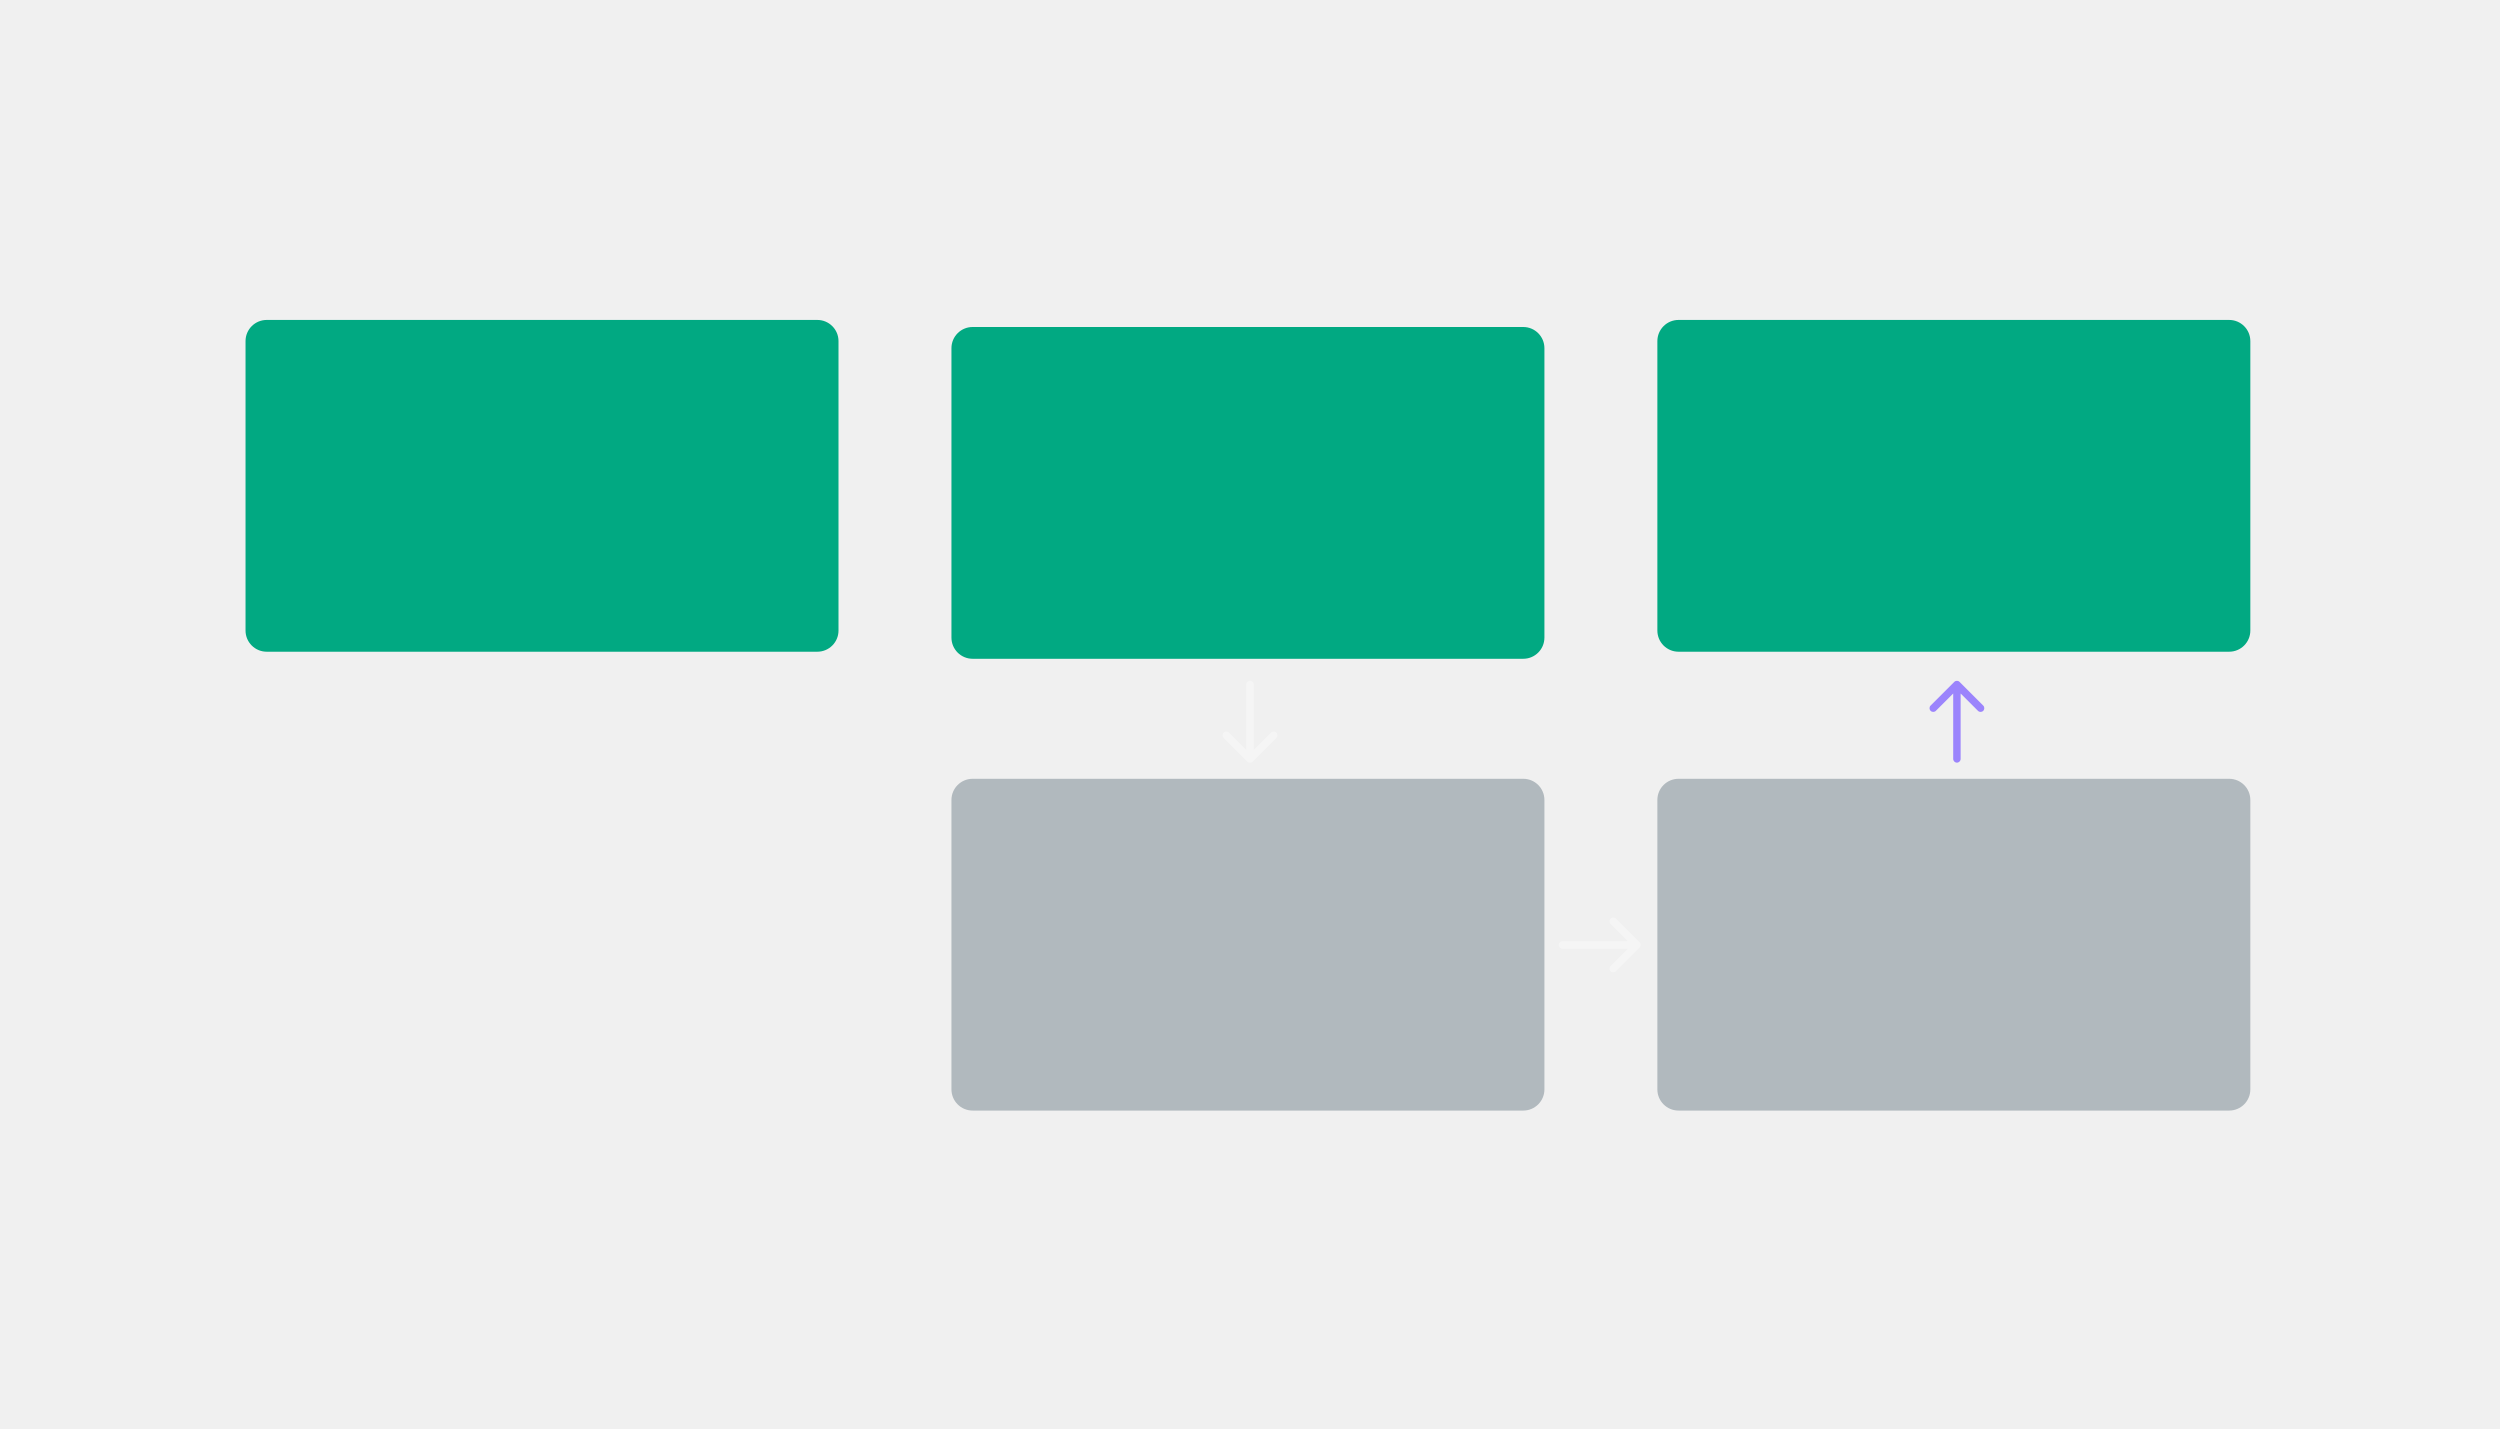
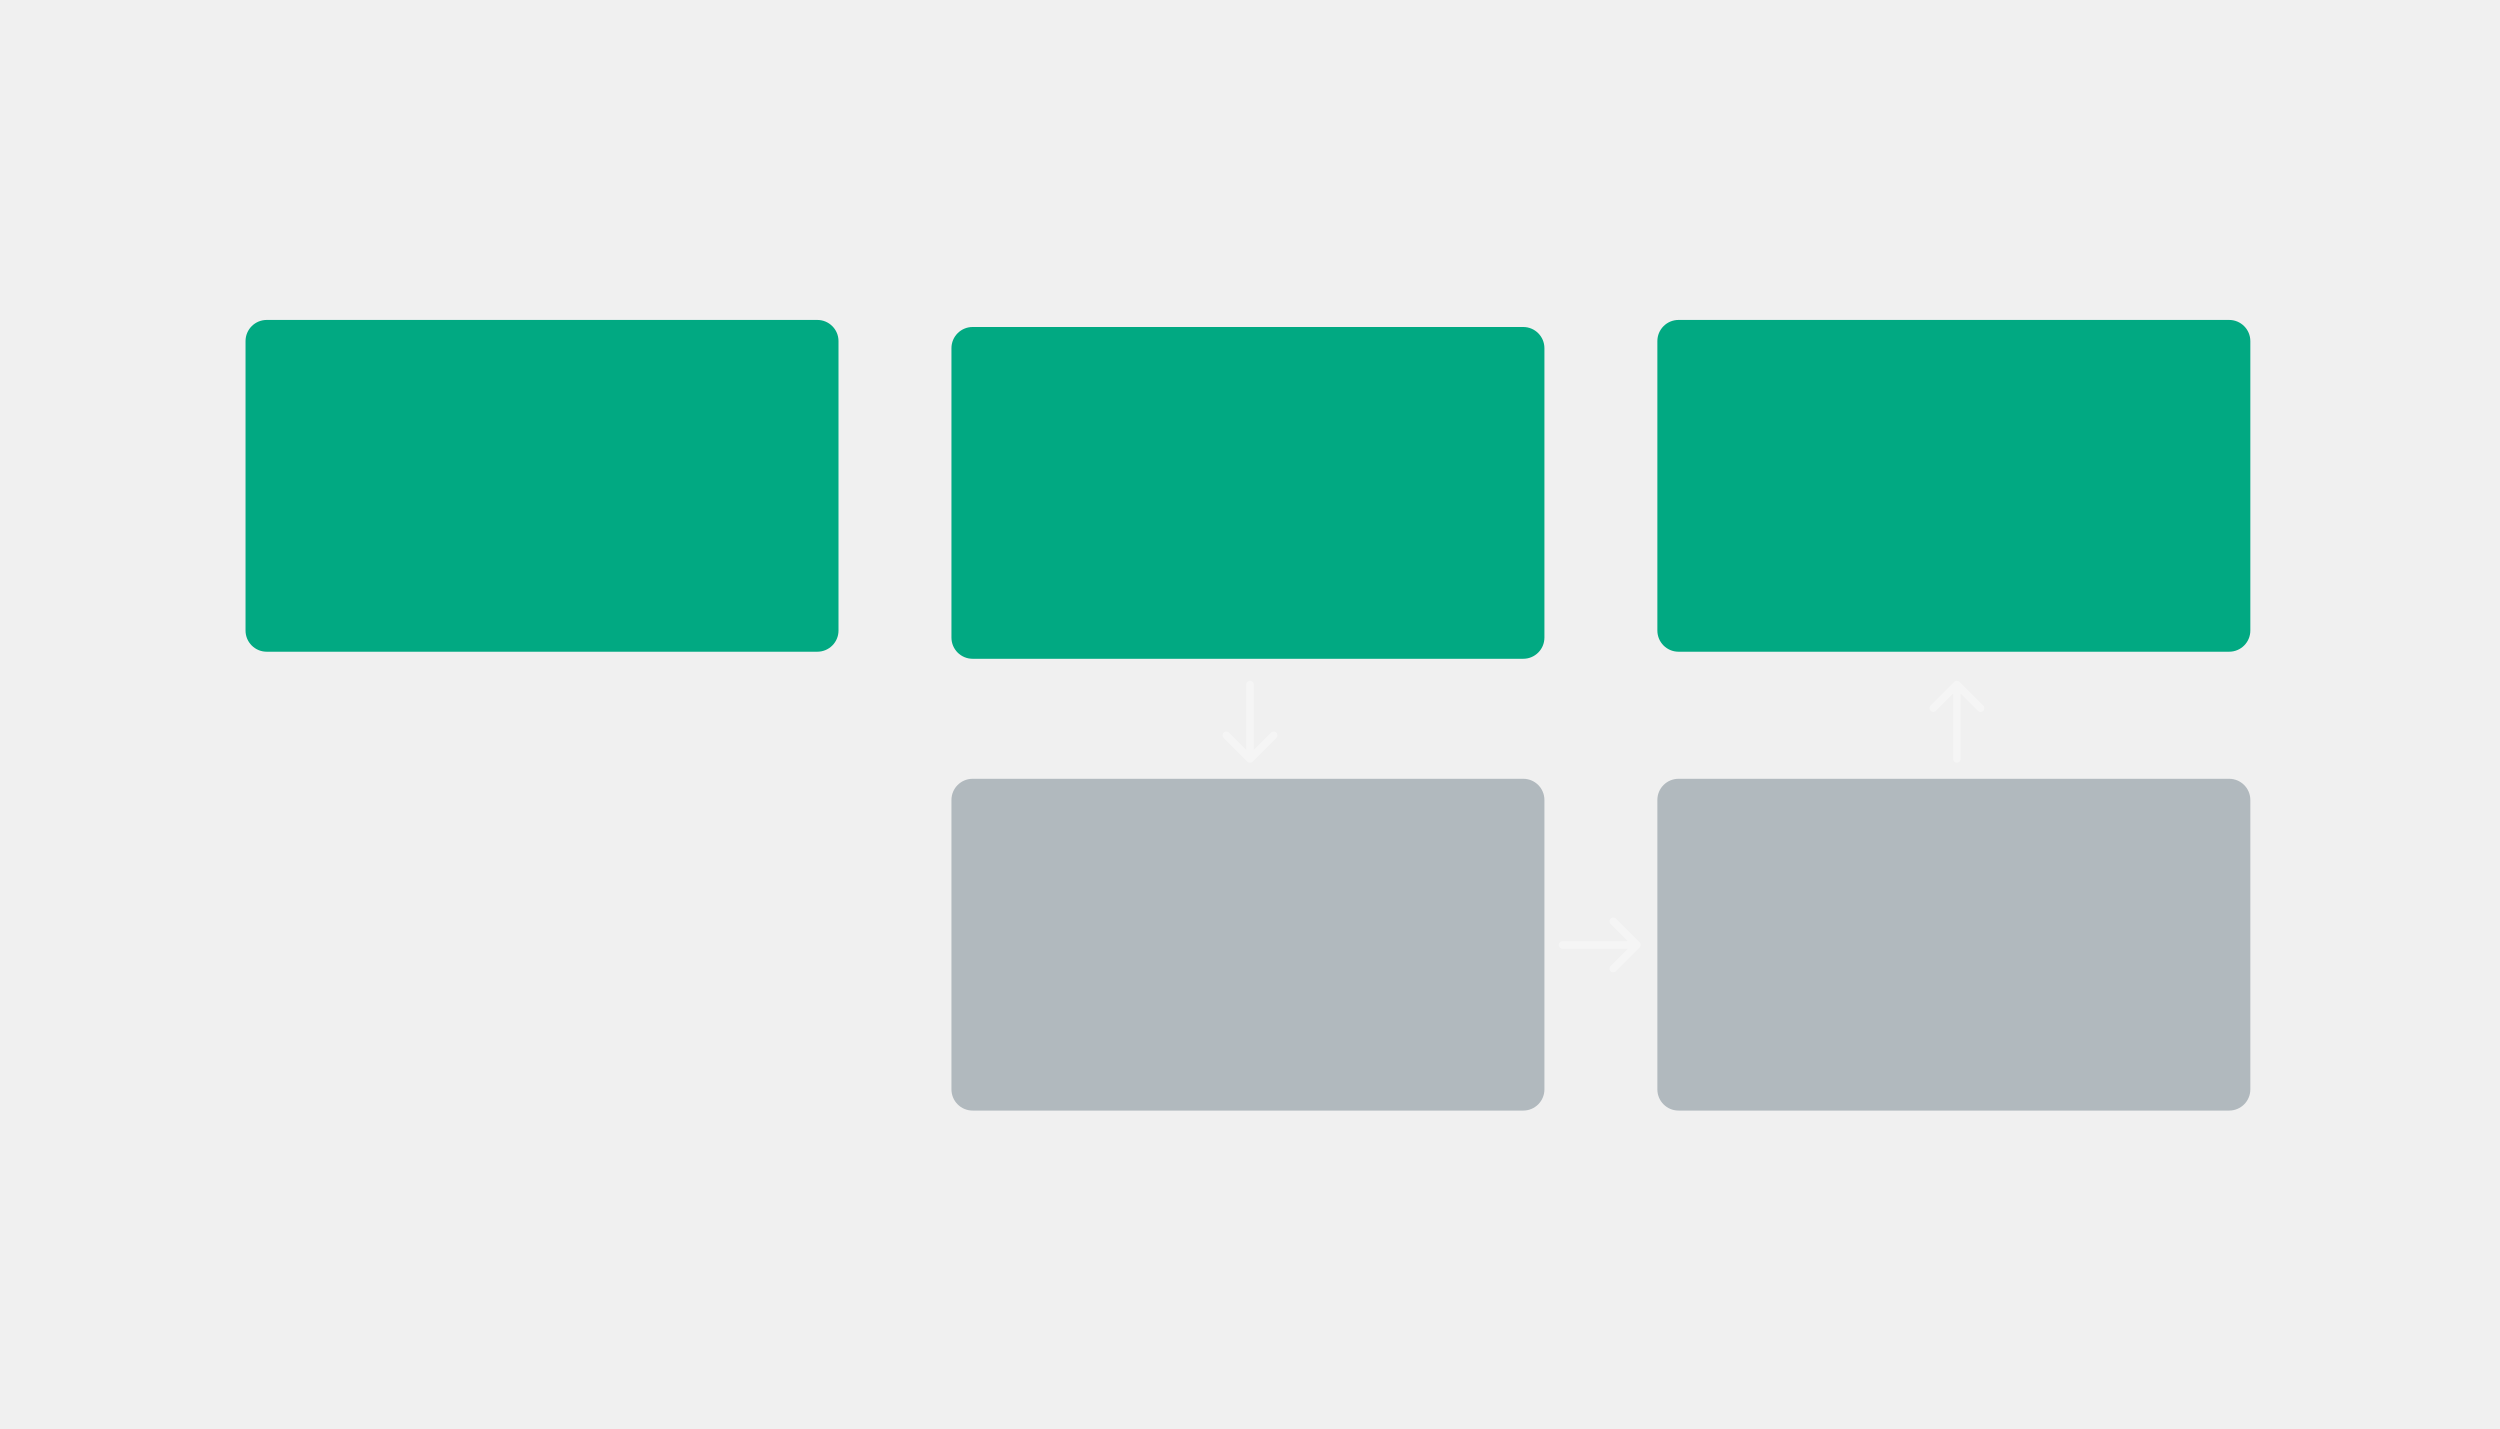
<svg xmlns="http://www.w3.org/2000/svg" width="336" height="192" viewBox="0 0 336 192" fill="none">
  <path d="M109.849 43H35.846C34.274 43 33 44.274 33 45.846V84.745C33 86.317 34.274 87.591 35.846 87.591H109.849C111.421 87.591 112.695 86.317 112.695 84.745V45.846C112.695 44.274 111.421 43 109.849 43Z" fill="#01A982" />
  <path d="M204.724 43.949H130.721C129.149 43.949 127.875 45.224 127.875 46.795V85.694C127.875 87.266 129.149 88.54 130.721 88.54H204.724C206.296 88.54 207.57 87.266 207.57 85.694V46.795C207.57 45.224 206.296 43.949 204.724 43.949Z" fill="#01A982" />
  <path d="M299.599 43H225.596C224.024 43 222.75 44.274 222.75 45.846V84.745C222.75 86.317 224.024 87.591 225.596 87.591H299.599C301.171 87.591 302.445 86.317 302.445 84.745V45.846C302.445 44.274 301.171 43 299.599 43Z" fill="#01A982" />
  <path d="M204.724 104.67H130.721C129.149 104.67 127.875 105.944 127.875 107.516V146.415C127.875 147.987 129.149 149.261 130.721 149.261H204.724C206.296 149.261 207.57 147.987 207.57 146.415V107.516C207.57 105.944 206.296 104.67 204.724 104.67Z" fill="#B1B9BE" />
  <path d="M299.599 104.67H225.596C224.024 104.67 222.75 105.944 222.75 107.516V146.415C222.75 147.987 224.024 149.261 225.596 149.261H299.599C301.171 149.261 302.445 147.987 302.445 146.415V107.516C302.445 105.944 301.171 104.67 299.599 104.67Z" fill="#B1B9BE" />
  <path d="M168.5 92C168.5 91.724 168.276 91.5 168 91.5C167.724 91.5 167.5 91.724 167.5 92H168H168.5ZM167.646 102.354C167.842 102.549 168.158 102.549 168.354 102.354L171.536 99.172C171.731 98.976 171.731 98.66 171.536 98.465C171.34 98.269 171.024 98.269 170.828 98.465L168 101.293L165.172 98.465C164.976 98.269 164.66 98.269 164.464 98.465C164.269 98.66 164.269 98.976 164.464 99.172L167.646 102.354ZM168 92H167.5V102H168H168.5V92H168Z" fill="white" fill-opacity="0.36" />
-   <path d="M262.51 102C262.51 102.276 262.734 102.5 263.01 102.5C263.286 102.5 263.51 102.276 263.51 102L263.01 102L262.51 102ZM263.363 91.646C263.168 91.451 262.851 91.451 262.656 91.646L259.474 94.828C259.279 95.024 259.279 95.34 259.474 95.535C259.669 95.731 259.986 95.731 260.181 95.535L263.01 92.707L265.838 95.535C266.033 95.731 266.35 95.731 266.545 95.535C266.741 95.34 266.741 95.024 266.545 94.828L263.363 91.646ZM263.01 102L263.51 102L263.51 92L263.01 92L262.51 92L262.51 102L263.01 102Z" fill="#9B84FC" />
+   <path d="M262.51 102C262.51 102.276 262.734 102.5 263.01 102.5C263.286 102.5 263.51 102.276 263.51 102L263.01 102L262.51 102ZM263.363 91.646C263.168 91.451 262.851 91.451 262.656 91.646L259.474 94.828C259.279 95.024 259.279 95.34 259.474 95.535C259.669 95.731 259.986 95.731 260.181 95.535L263.01 92.707L265.838 95.535C266.033 95.731 266.35 95.731 266.545 95.535C266.741 95.34 266.741 95.024 266.545 94.828L263.363 91.646ZM263.01 102L263.51 102L263.51 92L263.01 92L262.51 92L262.51 102L263.01 102Z" fill="white" fill-opacity="0.36" />
  <path d="M210 126.5C209.724 126.5 209.5 126.724 209.5 127C209.5 127.276 209.724 127.5 210 127.5L210 127L210 126.5ZM220.354 127.354C220.549 127.158 220.549 126.842 220.354 126.646L217.172 123.464C216.976 123.269 216.66 123.269 216.464 123.464C216.269 123.66 216.269 123.976 216.464 124.172L219.293 127L216.464 129.828C216.269 130.024 216.269 130.34 216.464 130.536C216.66 130.731 216.976 130.731 217.172 130.536L220.354 127.354ZM210 127L210 127.5L220 127.5L220 127L220 126.5L210 126.5L210 127Z" fill="white" fill-opacity="0.36" />
</svg>
